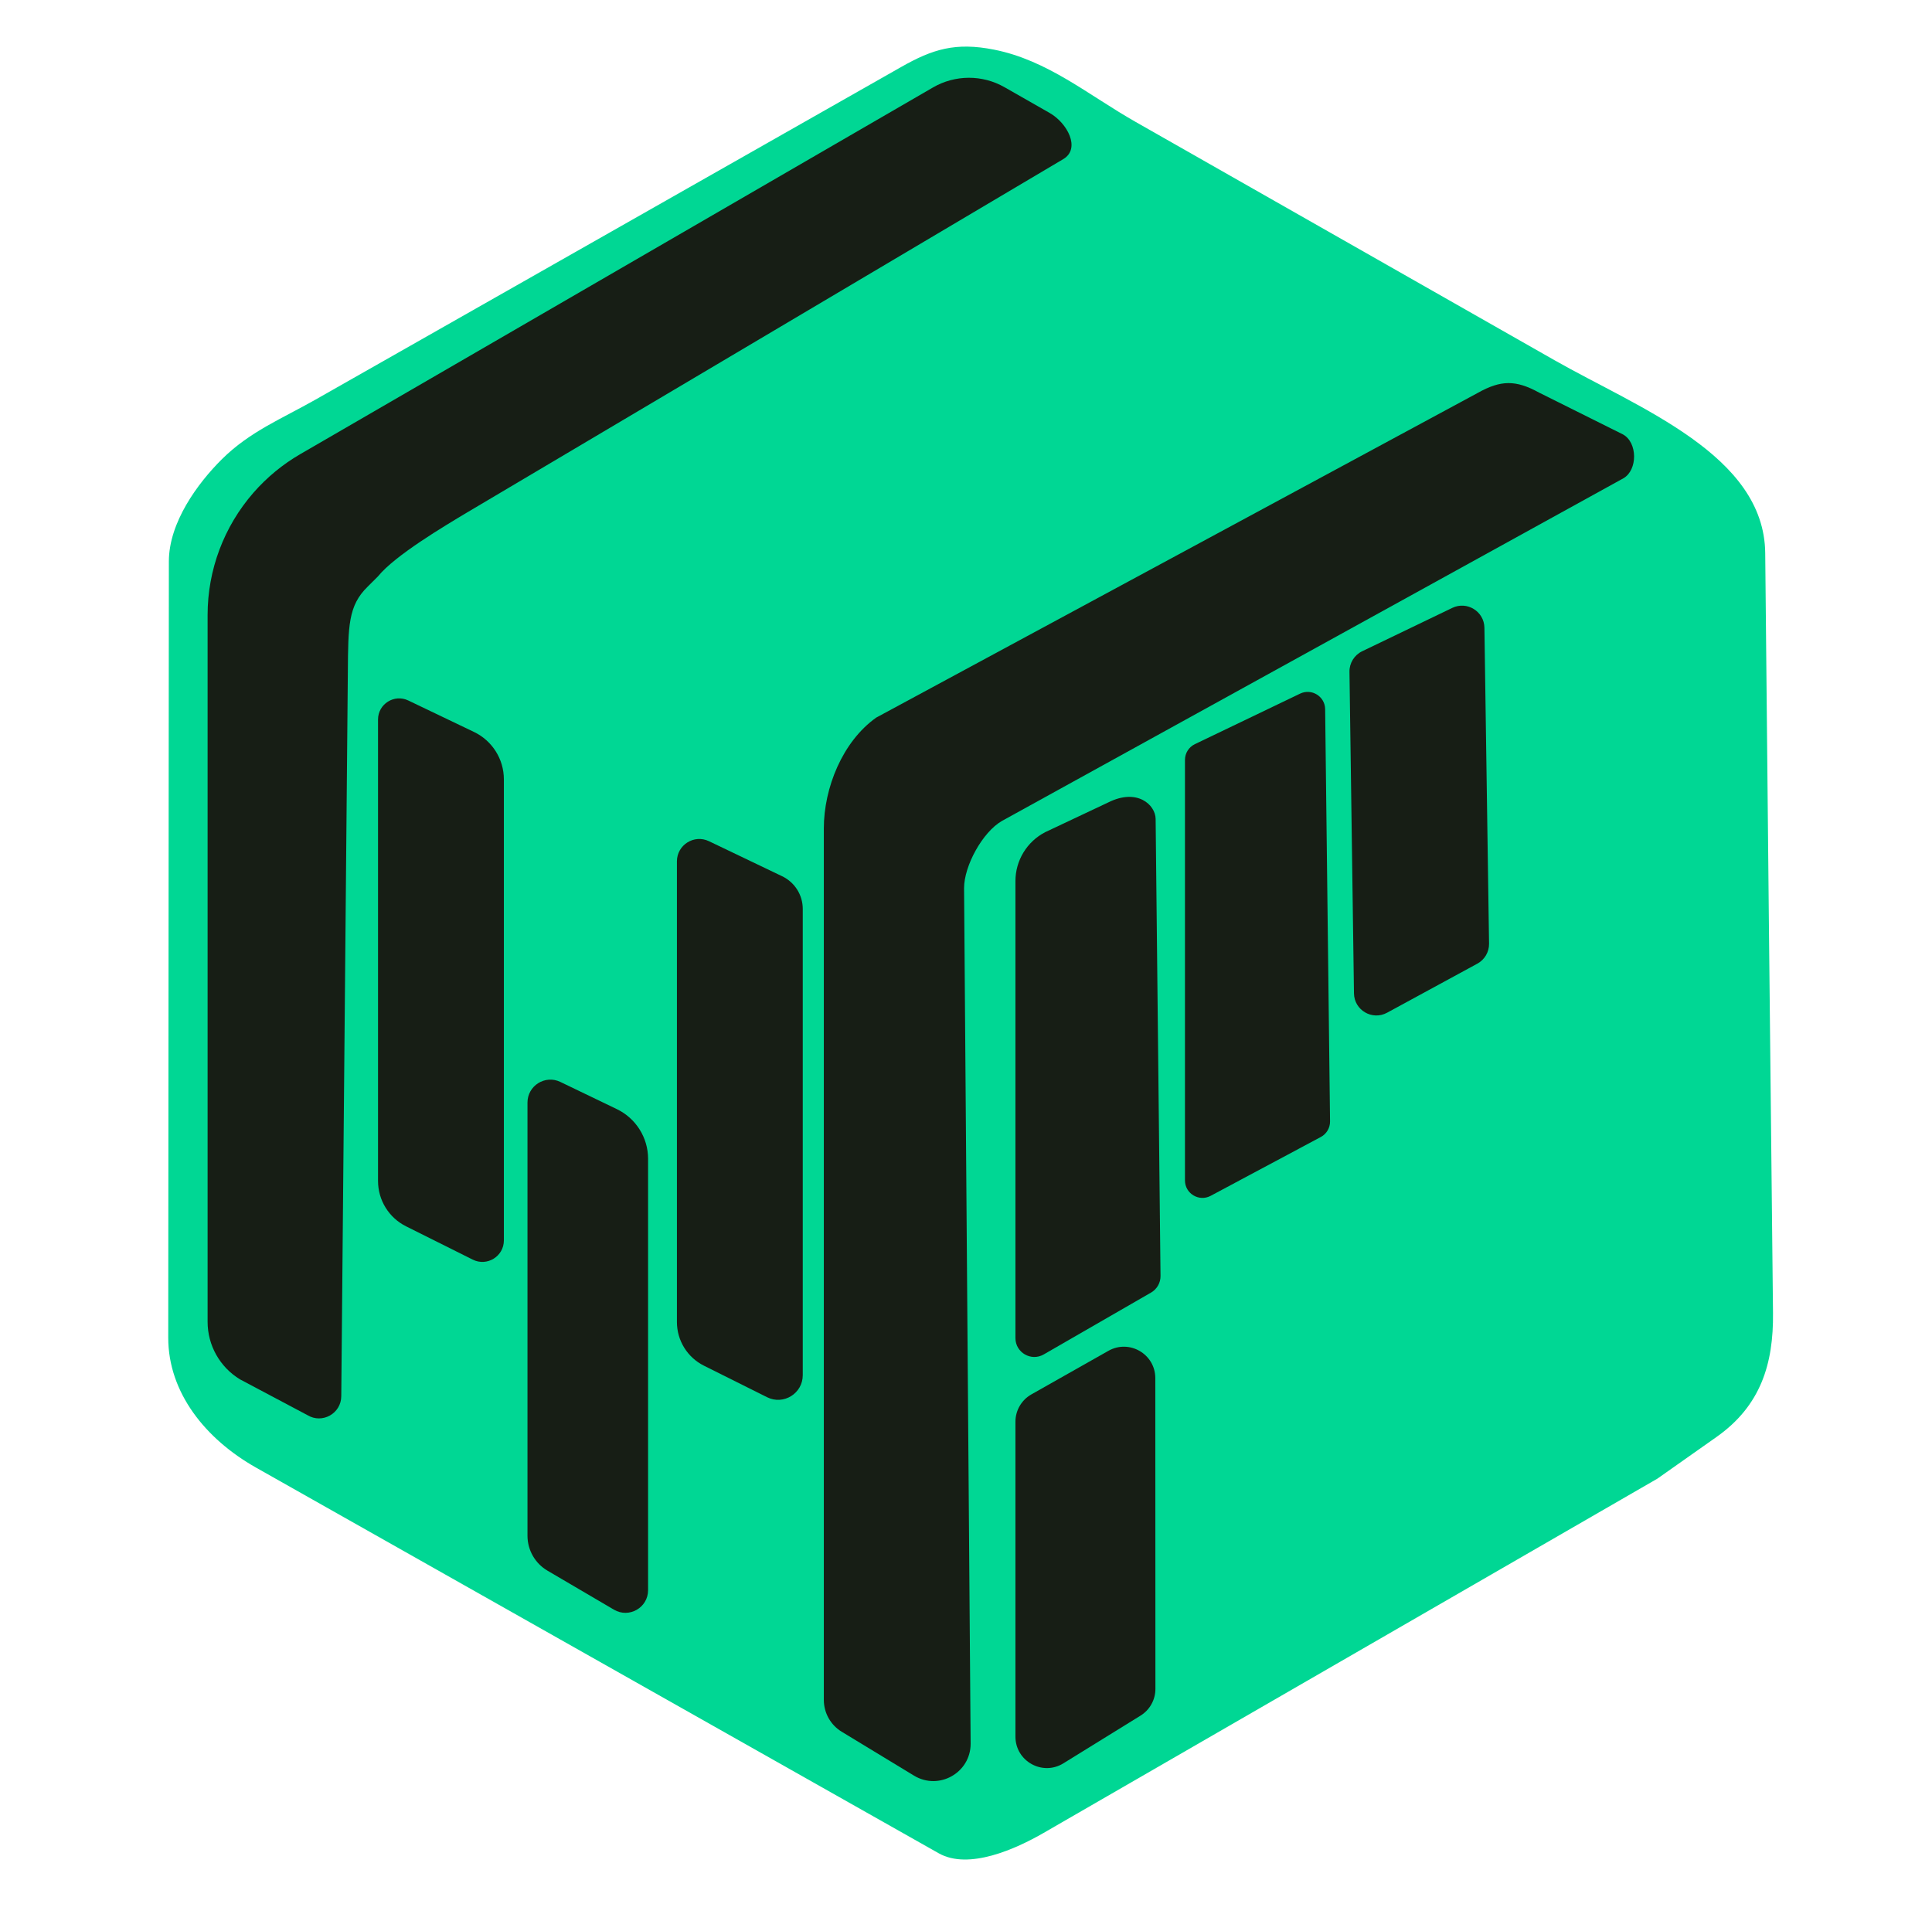
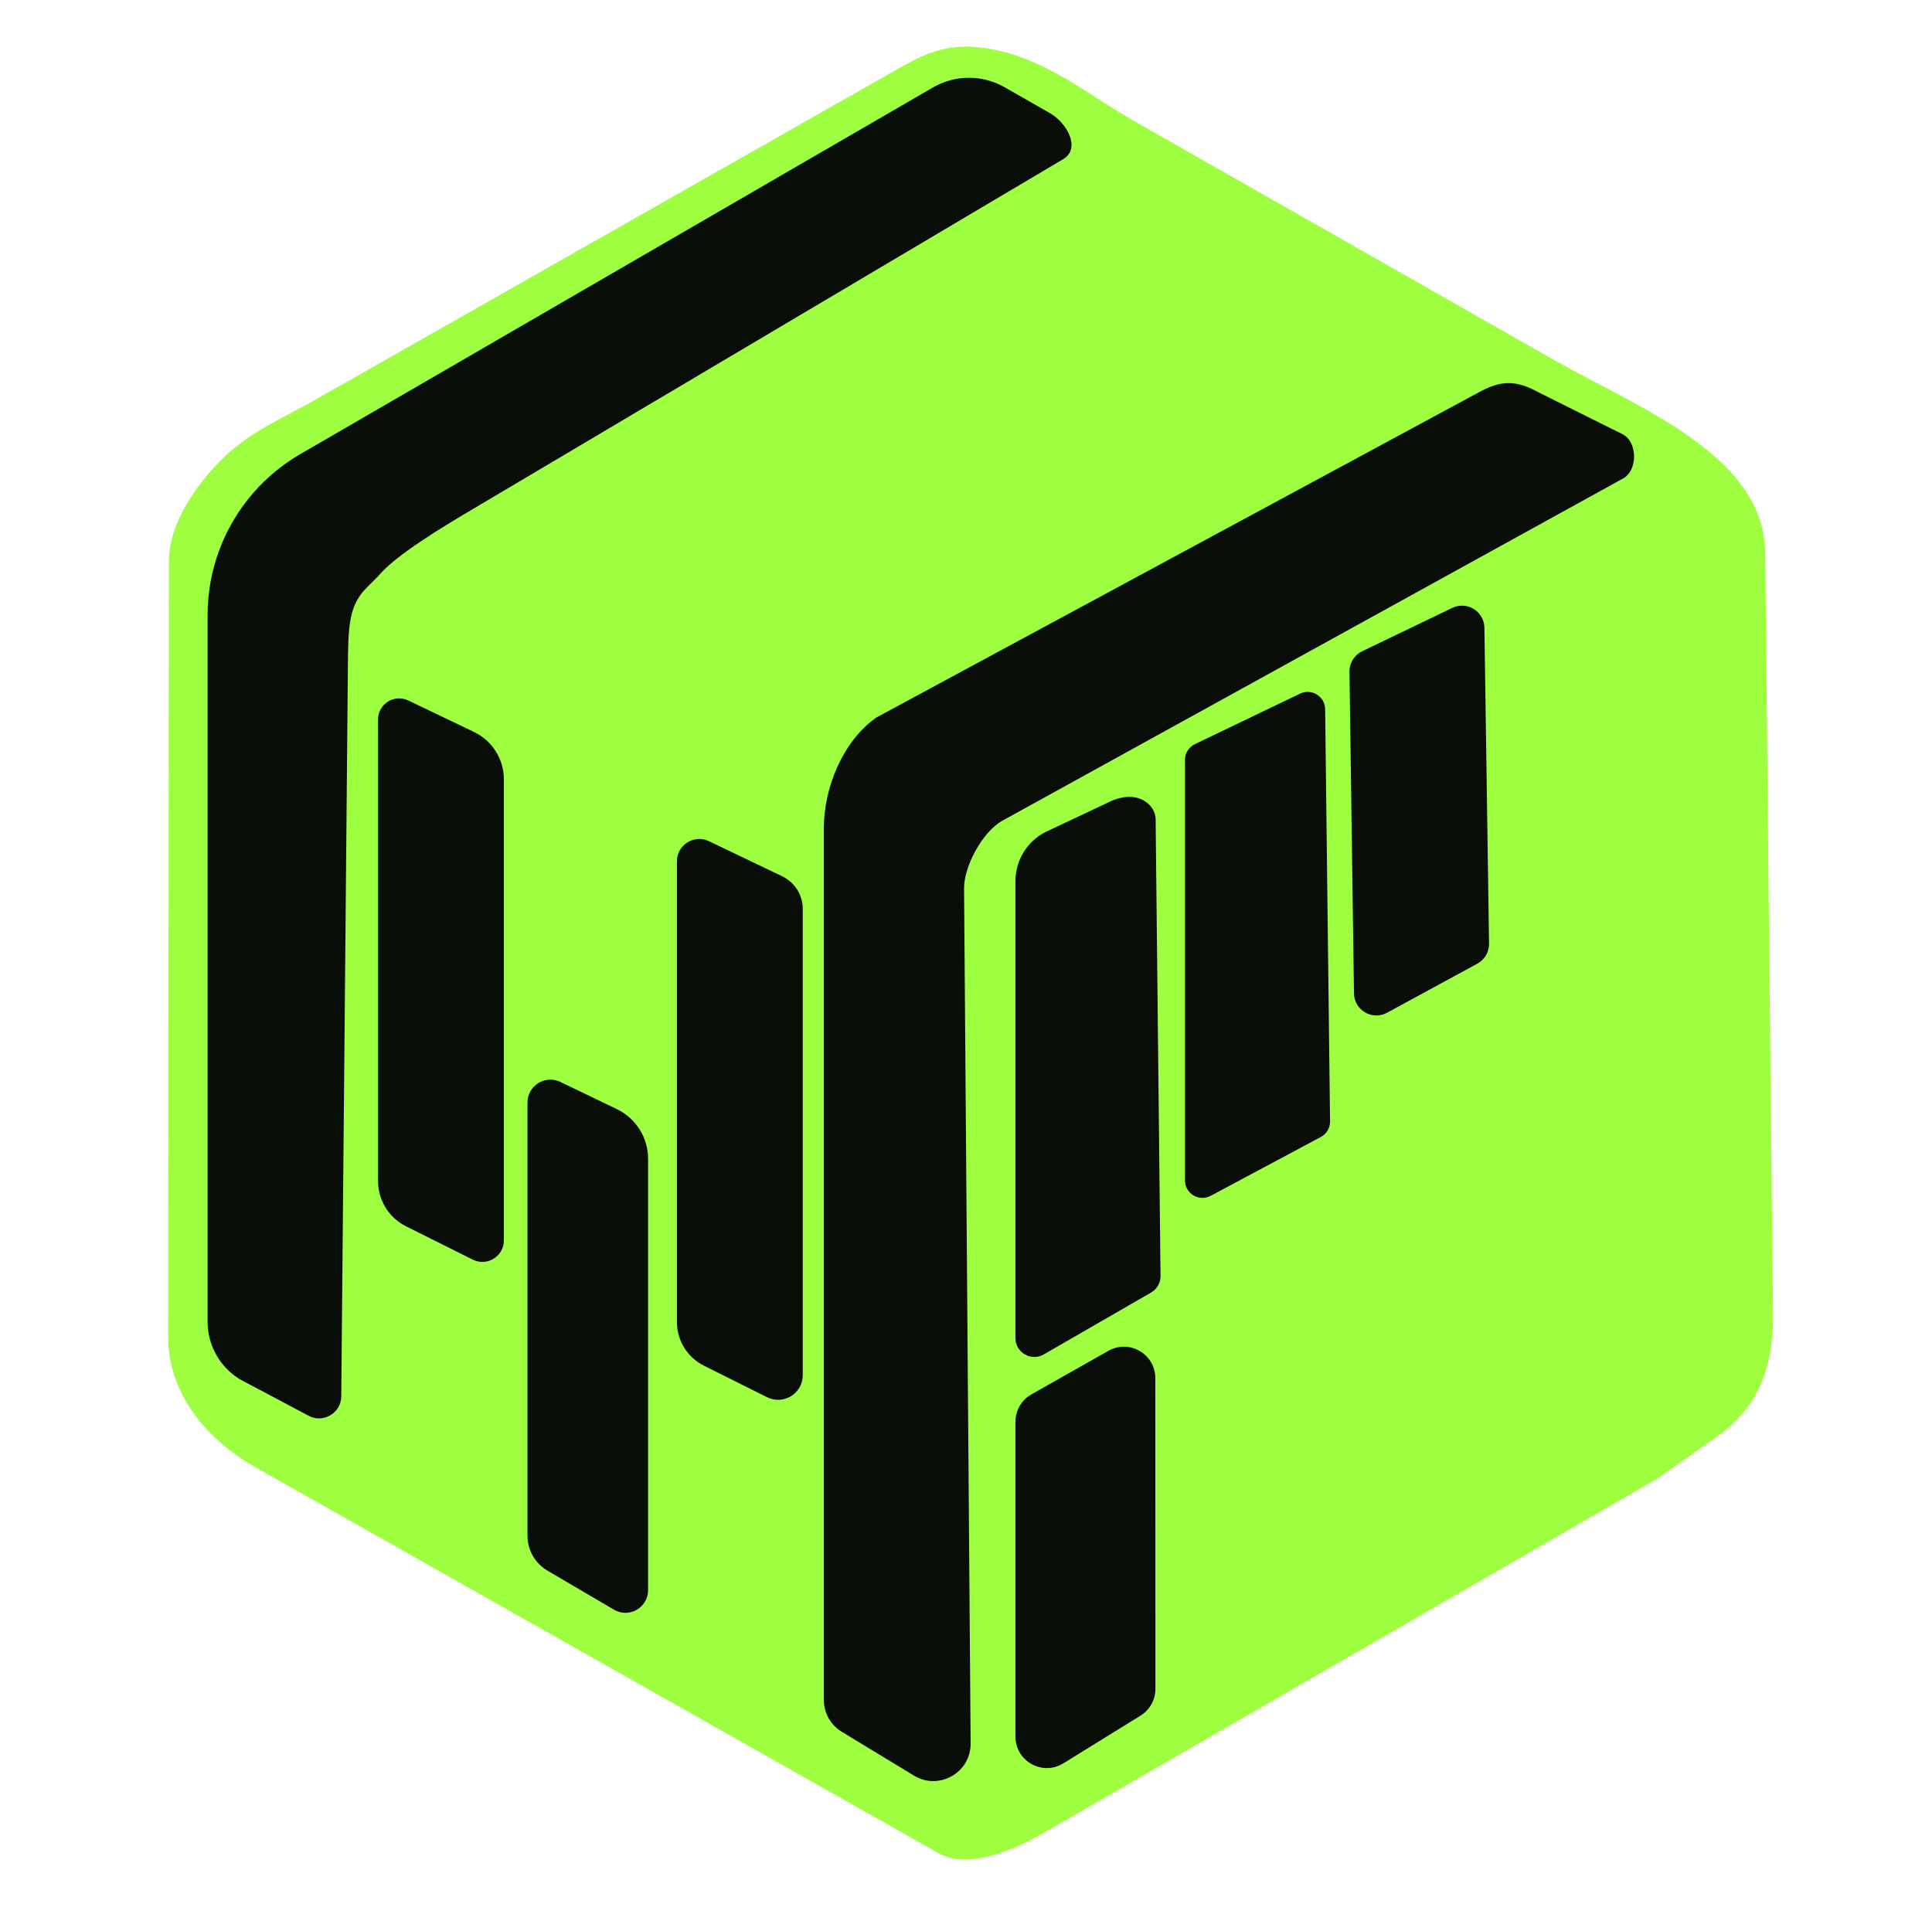
<svg xmlns="http://www.w3.org/2000/svg" viewBox="0 0 294.08 293.93" role="img" aria-label="Minepanel">
  <g transform="matrix(1,0,0,-1,-124.5453,452.9691)">
-     <path fill="#00d794" d="M393.792 312.957 393.239 368.769C393.091 383.711 374.031 390.812 361.157 398.137L297.39 434.418C290.162 438.531 284.004 443.805 275.842 445.414 269.999 446.567 266.532 445.505 261.702 442.762L172.592 392.147C167.457 389.231 162.573 387.276 158.334 383.074 154.594 379.365 150.254 373.411 150.249 367.5L150.154 249.327C150.148 240.975 155.82 233.9 163.493 229.565L267.431 170.84C272.011 168.254 279.171 171.498 283.402 173.94L376.826 227.87 385.825 234.214C392.573 238.972 394.505 245.373 394.424 253.071Z" />
-     <path fill="#171e15" d="M284.321 435.772C287.015 434.235 289.066 430.369 286.414 428.761L195.702 374.989C192.163 372.871 184.688 368.435 182.087 365.235L180.496 363.644C177.544 360.769 177.544 357.669 177.492 350.629L176.492 240.438C176.492 237.794 173.6 236.166 171.34 237.539L161.075 242.985C158.014 244.844 156.145 248.165 156.145 251.747V359.351C156.145 366.196 158.625 372.808 163.126 377.964 165.17 380.304 167.584 382.292 170.273 383.848L266.563 439.657C269.926 441.606 274.071 441.62 277.447 439.694Z" />
-     <path fill="#171e15" d="M349.479 393.154 257.908 343.72C252.786 340.076 249.944 333.029 249.944 326.844V194.189C249.944 192.205 250.978 190.366 252.673 189.337L263.668 182.661C267.452 180.364 272.291 183.088 272.291 187.513L271.291 317.763C271.291 321.157 274.103 326.292 277.043 327.987L371.652 380.158C373.849 381.429 373.813 385.612 371.589 386.834L358.805 393.208C355.274 395.147 352.991 395.127 349.479 393.154" />
-     <path fill="#171e15" d="M186.691 346.333 196.696 341.541C199.474 340.21 201.243 337.402 201.243 334.321V264.142C201.243 261.708 198.682 260.125 196.505 261.212L186.354 266.282C183.739 267.587 182.087 270.259 182.087 273.182V343.434C182.087 345.8 184.557 347.355 186.691 346.333" />
-     <path fill="#171e15" d="M232.461 324.91 243.608 319.571C245.521 318.654 246.738 316.721 246.738 314.599V243.624C246.738 240.835 243.804 239.02 241.309 240.266L231.691 245.069C229.174 246.326 227.583 248.898 227.583 251.712V321.838C227.583 324.345 230.2 325.993 232.461 324.91" />
-     <path fill="#171e15" d="M209.839 288.264 218.438 284.123C221.345 282.723 223.194 279.781 223.194 276.555V210.892C223.194 208.228 220.301 206.572 218.004 207.92L207.881 213.862C205.995 214.969 204.837 216.992 204.837 219.179V285.121C204.837 287.692 207.523 289.38 209.839 288.264" />
-     <path fill="#171e15" d="M279.11 318.84V249.272C279.11 247.059 281.504 245.676 283.421 246.781L299.756 256.199C300.656 256.718 301.206 257.683 301.194 258.722L300.45 328.299C300.426 330.44 297.659 333.018 293.252 330.82L283.637 326.284C280.856 324.843 279.11 321.972 279.11 318.84" />
-     <path fill="#171e15" d="M279.11 236.534V188.6C279.11 184.853 283.222 182.561 286.408 184.531L298.149 191.792C299.559 192.662 300.417 194.202 300.417 195.861L300.401 243.168C300.4 246.832 296.451 249.133 293.263 247.329L281.538 240.696C280.038 239.847 279.11 238.257 279.11 236.534" />
-     <path fill="#171e15" d="M304.915 337.288V273.272C304.915 271.262 307.057 269.979 308.829 270.925L325.592 279.88C326.468 280.348 327.01 281.265 326.999 282.258L326.253 345.008C326.23 346.953 324.195 348.217 322.442 347.375L306.424 339.686C305.502 339.244 304.915 338.311 304.915 337.288" />
-     <path fill="#171e15" d="M329.955 350.703 330.641 301.747C330.677 299.182 333.426 297.573 335.68 298.799L349.42 306.268C350.534 306.874 351.22 308.047 351.202 309.315L350.496 357.405C350.459 359.896 347.851 361.508 345.607 360.428L331.886 353.824C330.69 353.248 329.936 352.03 329.955 350.703" />
+     <path fill="#9dff3f" d="M393.792 312.957 393.239 368.769C393.091 383.711 374.031 390.812 361.157 398.137L297.39 434.418C290.162 438.531 284.004 443.805 275.842 445.414 269.999 446.567 266.532 445.505 261.702 442.762L172.592 392.147C167.457 389.231 162.573 387.276 158.334 383.074 154.594 379.365 150.254 373.411 150.249 367.5L150.154 249.327C150.148 240.975 155.82 233.9 163.493 229.565L267.431 170.84C272.011 168.254 279.171 171.498 283.402 173.94L376.826 227.87 385.825 234.214C392.573 238.972 394.505 245.373 394.424 253.071Z" />
+     <path fill="#0a0e08" d="M284.321 435.772C287.015 434.235 289.066 430.369 286.414 428.761L195.702 374.989C192.163 372.871 184.688 368.435 182.087 365.235L180.496 363.644C177.544 360.769 177.544 357.669 177.492 350.629L176.492 240.438C176.492 237.794 173.6 236.166 171.34 237.539L161.075 242.985C158.014 244.844 156.145 248.165 156.145 251.747V359.351C156.145 366.196 158.625 372.808 163.126 377.964 165.17 380.304 167.584 382.292 170.273 383.848L266.563 439.657C269.926 441.606 274.071 441.62 277.447 439.694Z" />
+     <path fill="#0a0e08" d="M349.479 393.154 257.908 343.72C252.786 340.076 249.944 333.029 249.944 326.844V194.189C249.944 192.205 250.978 190.366 252.673 189.337L263.668 182.661C267.452 180.364 272.291 183.088 272.291 187.513L271.291 317.763C271.291 321.157 274.103 326.292 277.043 327.987L371.652 380.158C373.849 381.429 373.813 385.612 371.589 386.834L358.805 393.208C355.274 395.147 352.991 395.127 349.479 393.154" />
+     <path fill="#0a0e08" d="M186.691 346.333 196.696 341.541C199.474 340.21 201.243 337.402 201.243 334.321V264.142C201.243 261.708 198.682 260.125 196.505 261.212L186.354 266.282C183.739 267.587 182.087 270.259 182.087 273.182V343.434C182.087 345.8 184.557 347.355 186.691 346.333" />
+     <path fill="#0a0e08" d="M232.461 324.91 243.608 319.571C245.521 318.654 246.738 316.721 246.738 314.599V243.624C246.738 240.835 243.804 239.02 241.309 240.266L231.691 245.069C229.174 246.326 227.583 248.898 227.583 251.712V321.838C227.583 324.345 230.2 325.993 232.461 324.91" />
+     <path fill="#0a0e08" d="M209.839 288.264 218.438 284.123C221.345 282.723 223.194 279.781 223.194 276.555V210.892C223.194 208.228 220.301 206.572 218.004 207.92L207.881 213.862C205.995 214.969 204.837 216.992 204.837 219.179V285.121C204.837 287.692 207.523 289.38 209.839 288.264" />
+     <path fill="#0a0e08" d="M279.11 318.84V249.272C279.11 247.059 281.504 245.676 283.421 246.781L299.756 256.199C300.656 256.718 301.206 257.683 301.194 258.722L300.45 328.299C300.426 330.44 297.659 333.018 293.252 330.82L283.637 326.284C280.856 324.843 279.11 321.972 279.11 318.84" />
+     <path fill="#0a0e08" d="M279.11 236.534V188.6C279.11 184.853 283.222 182.561 286.408 184.531L298.149 191.792C299.559 192.662 300.417 194.202 300.417 195.861L300.401 243.168C300.4 246.832 296.451 249.133 293.263 247.329L281.538 240.696C280.038 239.847 279.11 238.257 279.11 236.534" />
+     <path fill="#0a0e08" d="M304.915 337.288V273.272C304.915 271.262 307.057 269.979 308.829 270.925L325.592 279.88C326.468 280.348 327.01 281.265 326.999 282.258L326.253 345.008C326.23 346.953 324.195 348.217 322.442 347.375L306.424 339.686C305.502 339.244 304.915 338.311 304.915 337.288" />
+     <path fill="#0a0e08" d="M329.955 350.703 330.641 301.747C330.677 299.182 333.426 297.573 335.68 298.799L349.42 306.268C350.534 306.874 351.22 308.047 351.202 309.315L350.496 357.405C350.459 359.896 347.851 361.508 345.607 360.428L331.886 353.824C330.69 353.248 329.936 352.03 329.955 350.703" />
  </g>
</svg>
